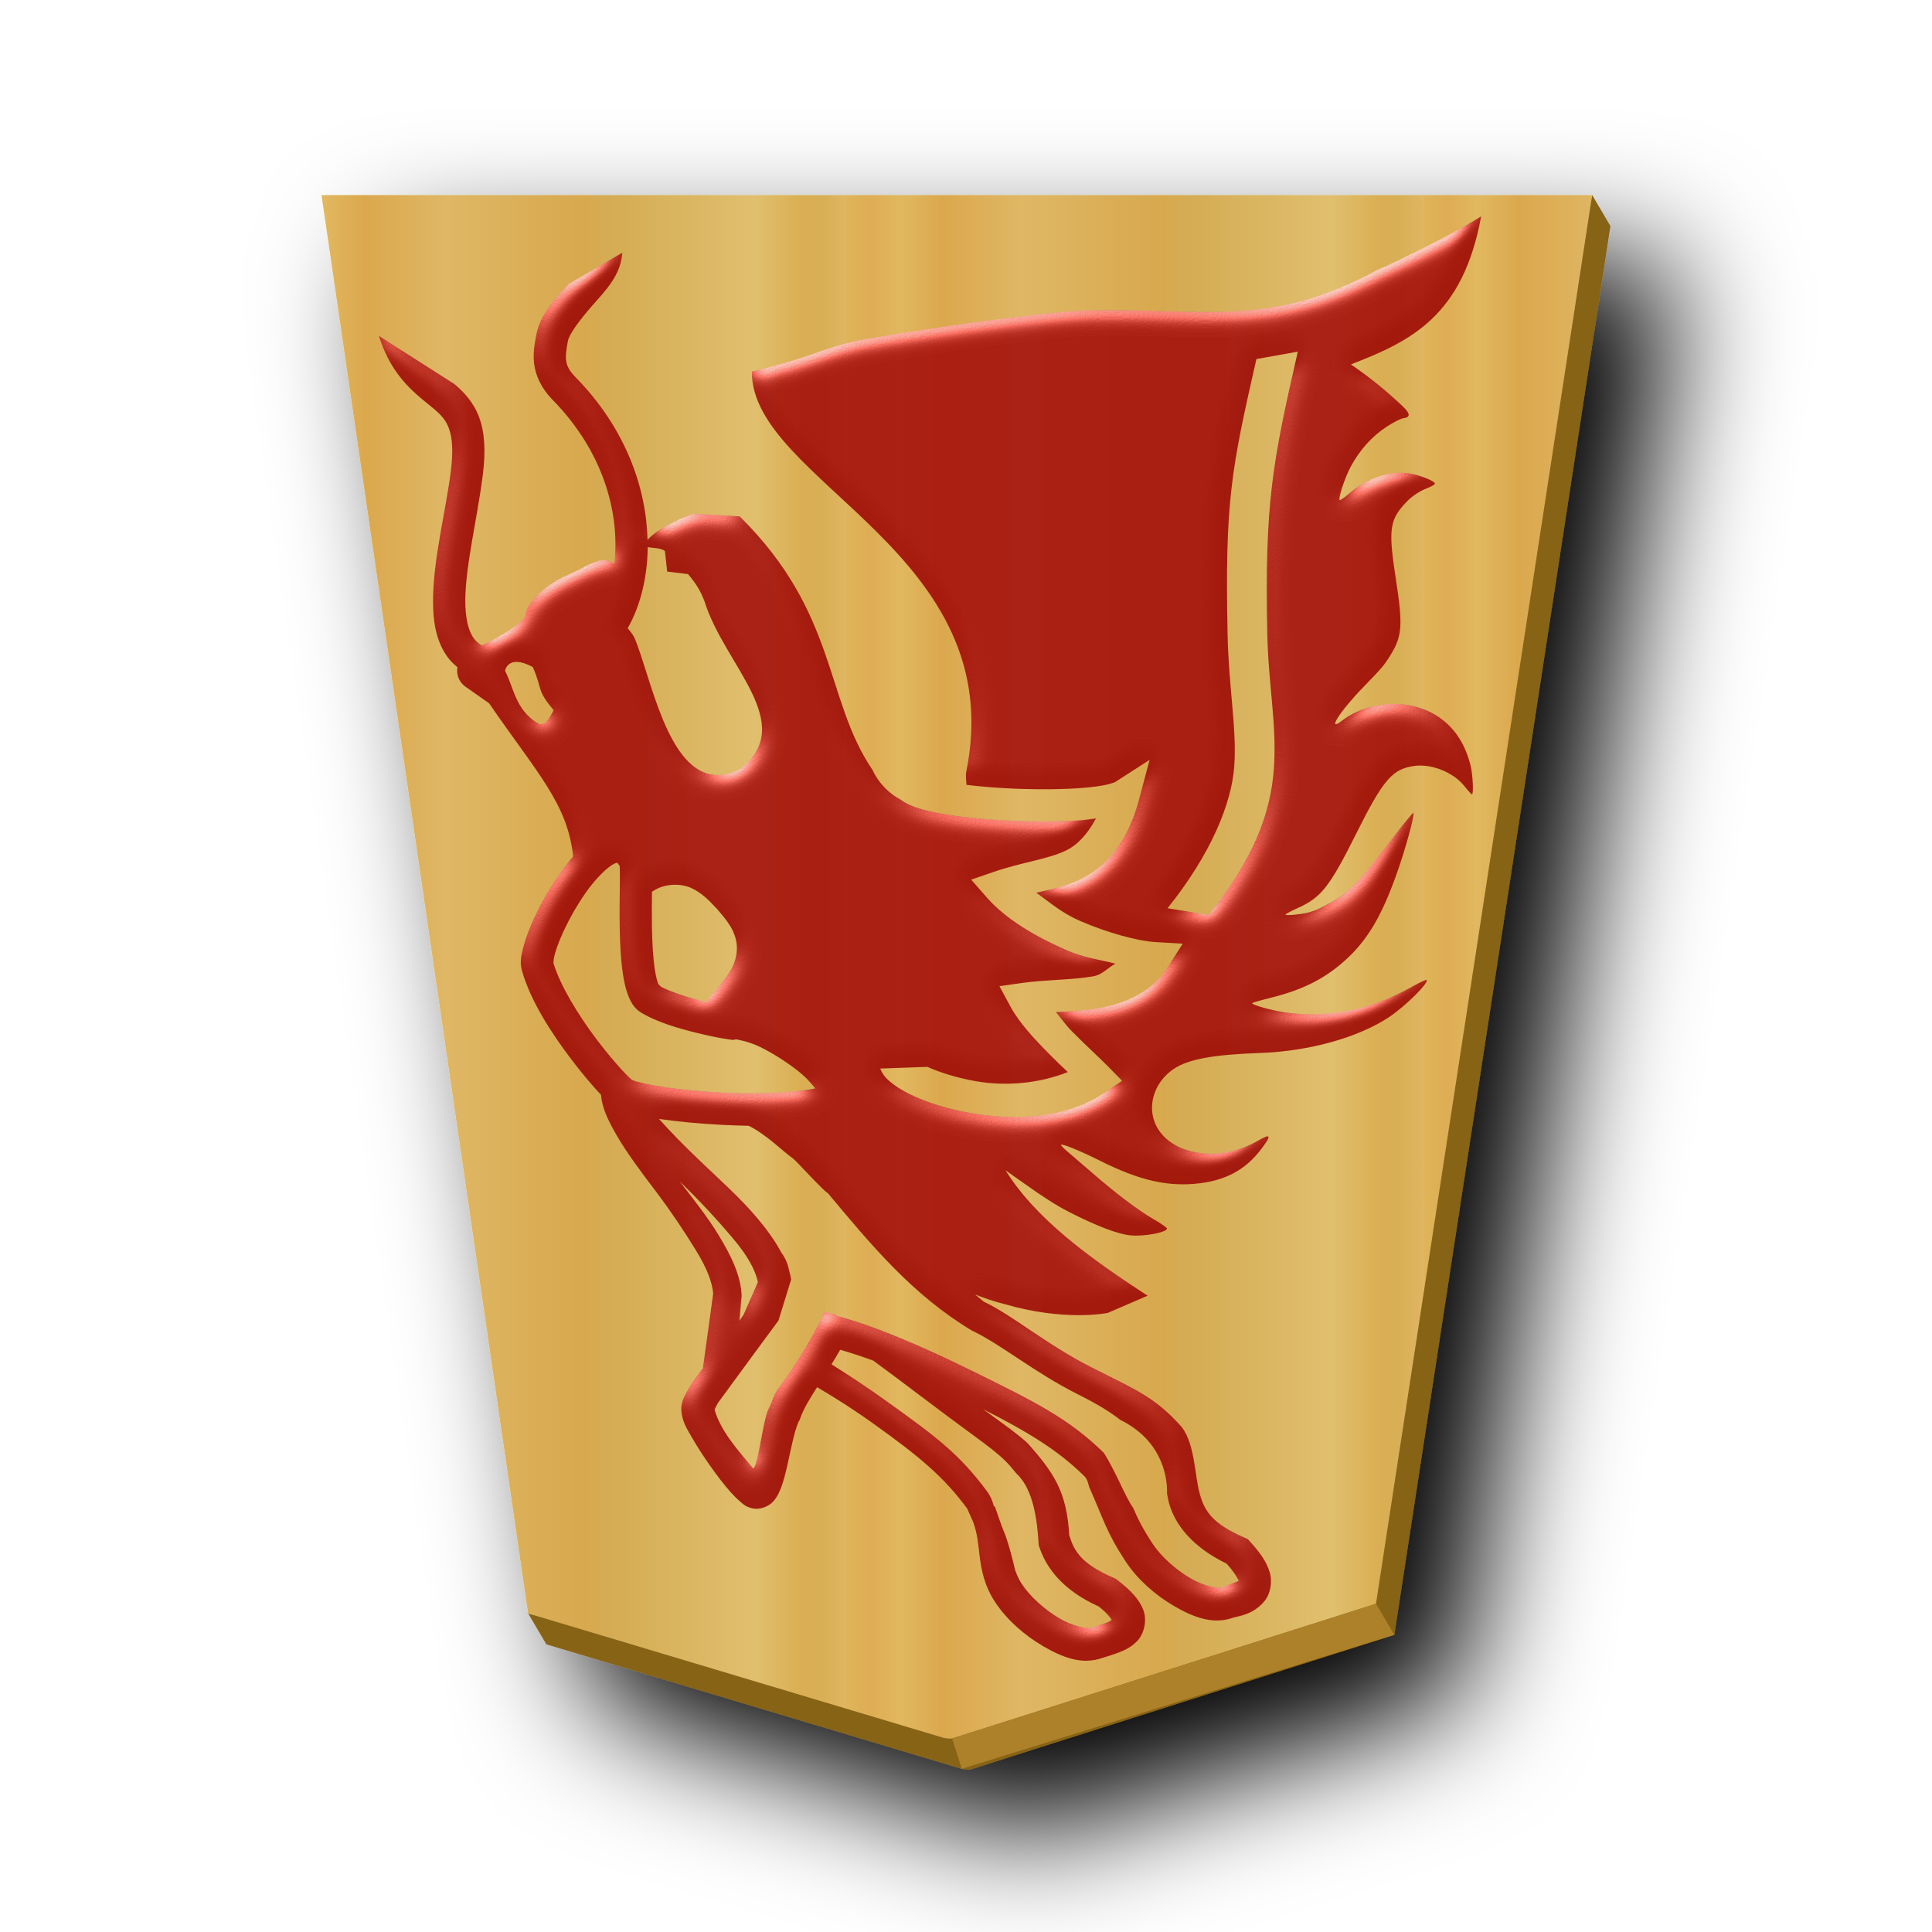
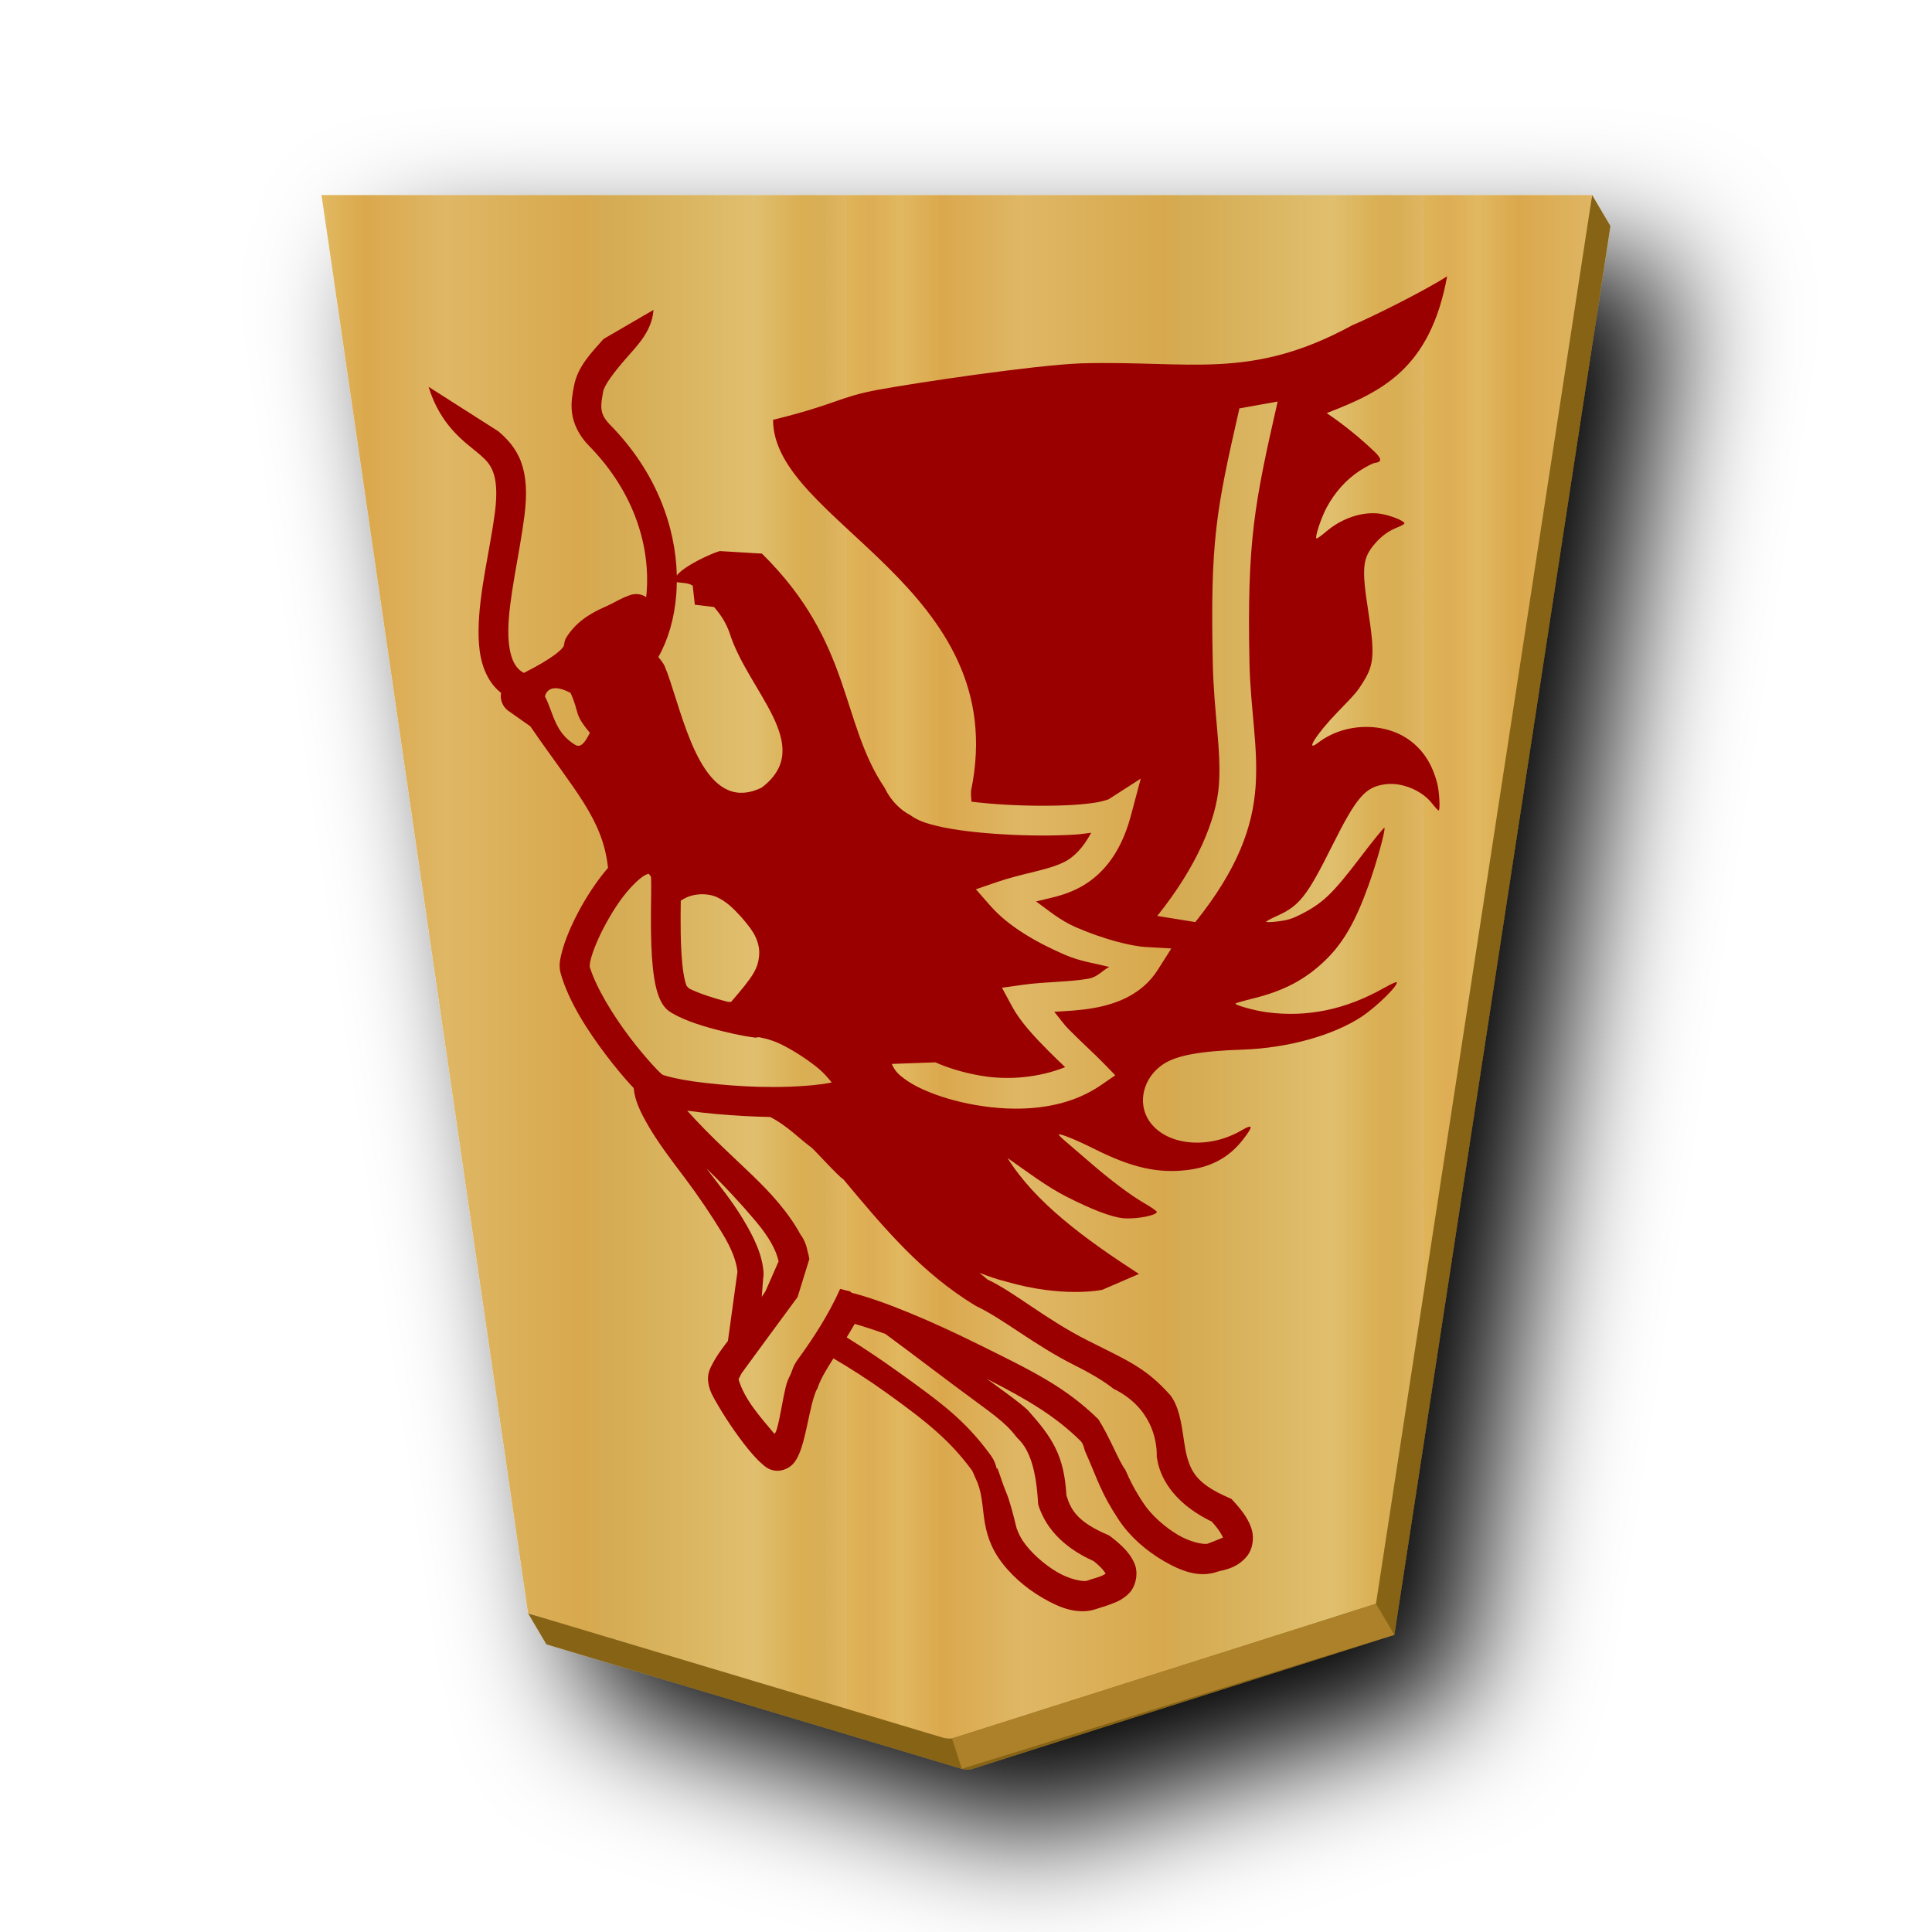
- <svg xmlns="http://www.w3.org/2000/svg" xmlns:xlink="http://www.w3.org/1999/xlink" viewBox="0 0 60 60" version="1.1" id="svg38">
+ <svg xmlns="http://www.w3.org/2000/svg" xmlns:xlink="http://www.w3.org/1999/xlink" viewBox="0 0 60 60" version="1.1" id="svg38" xml:space="preserve">
  <defs id="defs22">
    <linearGradient id="1UM_svg__a">
      <stop offset="0" stop-color="#dfb459" id="stop1" />
      <stop offset=".041" stop-color="#dead54" id="stop2" />
      <stop offset=".082" stop-color="#e1b85f" id="stop3" />
      <stop offset=".165" stop-color="#dba84d" id="stop4" />
      <stop offset=".305" stop-color="#dfb765" id="stop5" />
      <stop offset=".539" stop-color="#d8a94e" id="stop6" />
      <stop offset=".586" stop-color="#d5ab53" id="stop7" />
      <stop offset=".84" stop-color="#e0bf6e" id="stop8" />
      <stop offset=".924" stop-color="#daae52" id="stop9" />
      <stop offset=".962" stop-color="#d9af57" id="stop10" />
      <stop offset="1" stop-color="#e1b663" id="stop11" />
    </linearGradient>
    <linearGradient xlink:href="#1UM_svg__a" id="1UM_svg__c" x1="148.578" x2="130.323" y1="49.826" y2="49.826" gradientUnits="userSpaceOnUse" spreadMethod="repeat" />
    <linearGradient xlink:href="#1FU_svg__a" id="1UM_svg__e" x1="148.578" x2="130.323" y1="49.826" y2="49.826" gradientUnits="userSpaceOnUse" spreadMethod="repeat" />
    <filter id="1UM_svg__d" x="-0.118" y="-0.096" width="1.285" height="1.233">
      <feGaussianBlur in="SourceAlpha" result="blur" stdDeviation="2" id="feGaussianBlur22" />
      <feOffset dx="2" dy="2" result="offsetBlur" id="feOffset22" />
      <feBlend in="SourceGraphic" in2="offsetBlur" id="feBlend22" />
    </filter>
    <linearGradient id="1FU_svg__a">
      <stop offset="0" stop-color="#dfb459" id="stop12-5" />
      <stop offset=".042" stop-color="#dead54" id="stop13-1" />
      <stop offset=".093" stop-color="#e1b85f" id="stop14-8" />
      <stop offset=".165" stop-color="#dba84d" id="stop15-1" />
      <stop offset=".305" stop-color="#dfb765" id="stop16-6" />
      <stop offset=".539" stop-color="#d8a94e" id="stop17-6" />
      <stop offset=".586" stop-color="#d5ab53" id="stop18-0" />
      <stop offset=".84" stop-color="#e0bf6e" id="stop19-7" />
      <stop offset=".924" stop-color="#daae52" id="stop20-1" />
      <stop offset=".962" stop-color="#d9af57" id="stop21-4" />
      <stop offset="1" stop-color="#e1b663" id="stop22-9" />
    </linearGradient>
    <filter style="color-interpolation-filters:sRGB;" id="filter39" x="-0.022" y="-0.017" width="1.045" height="1.034">
      <feColorMatrix values="1 0 0 0 0 0 1 0 0 0 0 0 1 0 0 0 0 0 0.85 0" result="color" in="SourceGraphic" id="feColorMatrix38" />
      <feGaussianBlur in="SourceAlpha" stdDeviation="0.32" result="blur" id="feGaussianBlur38" />
      <feSpecularLighting in="blur" specularExponent="25" specularConstant="2.019" surfaceScale="5" lighting-color="rgb(255,255,255)" result="specular" id="feSpecularLighting38">
        <feDistantLight elevation="25" azimuth="245" id="feDistantLight38" />
      </feSpecularLighting>
      <feComposite in="specular" in2="SourceGraphic" k3="1" k2="1" operator="arithmetic" result="composite1" id="feComposite38" />
      <feComposite in="composite1" in2="color" operator="atop" result="composite2" id="feComposite39" />
    </filter>
  </defs>
  <g fill="url(#1UM_svg__c)" filter="url(#1UM_svg__d)" transform="translate(-96.557 -23.219)scale(.98185)" id="g23">
    <path fill="#876419" d="m 148.702,29.817 -0.271,1.202 0.85,-0.22 z m 0.58,0.982 H 109.09 l 6.41,44.002 -0.454,-0.121 0.578,0.98 13.14,3.935 c 0.088,0.021 0.179,0.028 0.27,0.022 l 13.41,-4.26 6.836,-44.558 z" id="path22" />
    <path fill="url(#1UM_svg__e)" d="m-37.3-31.01-13.408 4.26-6.837 44.558h40.19l-6.535-44.862-13.138-3.935a.9.9 0 0 0-.271-.021z" transform="rotate(180 45.578 23.813)" id="path23" />
  </g>
  <path fill="#ac812a" d="m29.567 53.989.303.943 13.431-4.162-.568-.964z" id="path24" />
-   <path id="path6793-6-0-9-3" style="color:#000000;font-style:normal;font-variant:normal;font-weight:normal;font-stretch:normal;font-size:medium;line-height:normal;font-family:sans-serif;font-variant-ligatures:normal;font-variant-position:normal;font-variant-caps:normal;font-variant-numeric:normal;font-variant-alternates:normal;font-variant-east-asian:normal;font-feature-settings:normal;font-variation-settings:normal;text-indent:0;text-align:start;text-decoration:none;text-decoration-line:none;text-decoration-style:solid;text-decoration-color:#000000;letter-spacing:normal;word-spacing:normal;text-transform:none;writing-mode:lr-tb;direction:ltr;text-orientation:mixed;dominant-baseline:auto;baseline-shift:baseline;text-anchor:start;white-space:normal;shape-padding:0;shape-margin:0;inline-size:0;clip-rule:nonzero;display:inline;overflow:visible;visibility:visible;isolation:auto;mix-blend-mode:normal;color-interpolation:sRGB;color-interpolation-filters:linearRGB;solid-color:#000000;solid-opacity:1;fill:#9a0000;fill-opacity:1;fill-rule:nonzero;stroke:none;stroke-width:1.255;stroke-linecap:butt;stroke-linejoin:round;stroke-miterlimit:4;stroke-dasharray:none;stroke-dashoffset:0;stroke-opacity:1;color-rendering:auto;image-rendering:auto;shape-rendering:auto;text-rendering:auto;enable-background:accumulate;stop-color:#000000;filter:url(#filter39)" d="m 33.761,51.574 c 0.156,-0.003 0.312,-0.029 0.469,-0.084 0.074,-0.026 0.259,-0.076 0.459,-0.15 0.2,-0.074 0.428,-0.166 0.633,-0.381 0.204,-0.215 0.314,-0.639 0.18,-0.973 -0.134,-0.334 -0.394,-0.604 -0.807,-0.922 l -0.051,-0.037 -0.057,-0.025 c -1.008,-0.436 -1.235,-0.832 -1.381,-1.33 -0.077,-1.348 -0.48,-1.942 -1.303,-2.863 -0.299,-0.272 -0.66,-0.527 -1.217,-0.934 -0.053,-0.038 -0.105,-0.075 -0.158,-0.113 1.389,0.707 2.323,1.27 3.143,2.078 0.106,0.087 0.15,0.328 0.154,0.338 0.44,0.986 0.532,1.408 1.146,2.334 0.361,0.543 0.906,1.024 1.488,1.363 0.291,0.17 0.593,0.318 0.9,0.395 0.308,0.077 0.621,0.082 0.936,-0.031 0.137,-0.049 0.618,-0.077 0.977,-0.518 0.179,-0.22 0.251,-0.586 0.158,-0.898 -0.093,-0.313 -0.292,-0.602 -0.611,-0.949 l -0.072,-0.078 -0.098,-0.043 c -1.008,-0.436 -1.235,-0.832 -1.381,-1.33 -0.171,-0.585 -0.148,-1.552 -0.568,-2.105 -0.829,-0.927 -1.396,-1.144 -2.789,-1.848 -1.393,-0.7 -2.459,-1.623 -3.359,-2.045 -0.099,-0.084 -0.176,-0.146 -0.27,-0.225 0.294,0.116 0.596,0.223 0.908,0.299 1.864,0.541 3.152,0.287 3.217,0.273 l 1.234,-0.533 c -1.807,-1.172 -3.482,-2.393 -4.414,-3.895 0.648,0.454 1.329,0.967 1.965,1.291 0.87,0.443 1.514,0.689 1.91,0.73 0.103,0.011 0.228,0.01 0.354,0.002 0.378,-0.025 0.785,-0.123 0.787,-0.213 5.6e-4,-0.028 -0.189,-0.159 -0.42,-0.293 -0.486,-0.281 -1.164,-0.794 -1.92,-1.451 -0.292,-0.253 -0.623,-0.538 -0.738,-0.635 -0.115,-0.097 -0.212,-0.194 -0.215,-0.215 -0.009,-0.067 0.58,0.171 1.213,0.488 1.233,0.618 2.122,0.819 3.104,0.699 0.807,-0.099 1.403,-0.423 1.863,-1.012 0.368,-0.47 0.355,-0.553 -0.051,-0.316 -1.124,0.655 -2.545,0.504 -3.098,-0.33 -0.403,-0.608 -0.192,-1.452 0.475,-1.896 0.448,-0.299 1.233,-0.443 2.684,-0.492 1.517,-0.052 3.053,-0.481 4.006,-1.119 0.509,-0.34 1.248,-1.075 1.154,-1.148 -0.017,-0.013 -0.208,0.076 -0.424,0.197 -1.286,0.725 -2.567,0.992 -3.924,0.816 -0.411,-0.053 -1.103,-0.245 -1.064,-0.295 0.012,-0.015 0.283,-0.093 0.602,-0.172 1.029,-0.255 1.751,-0.636 2.414,-1.277 0.605,-0.585 1.016,-1.298 1.459,-2.531 0.273,-0.759 0.582,-1.883 0.529,-1.924 -0.017,-0.014 -0.375,0.427 -0.795,0.979 -0.954,1.254 -1.276,1.56 -2.051,1.951 -0.254,0.128 -0.427,0.179 -0.748,0.219 -0.23,0.029 -0.4,0.03 -0.377,0.004 0.023,-0.026 0.194,-0.116 0.379,-0.199 0.73,-0.327 0.993,-0.659 1.818,-2.312 0.842,-1.687 1.128,-2.018 1.822,-2.105 0.538,-0.067 1.207,0.208 1.543,0.635 0.108,0.137 0.212,0.25 0.23,0.248 0.057,-0.005 0.025,-0.631 -0.045,-0.904 -0.161,-0.628 -0.45,-1.092 -0.895,-1.43 -0.854,-0.65 -2.211,-0.629 -3.1,0.051 -0.482,0.369 -0.063,-0.293 0.652,-1.031 0.6,-0.619 0.651,-0.678 0.85,-0.996 0.373,-0.596 0.398,-0.935 0.172,-2.396 -0.223,-1.443 -0.192,-1.766 0.215,-2.246 0.227,-0.268 0.472,-0.445 0.785,-0.566 0.122,-0.047 0.22,-0.106 0.217,-0.131 -0.011,-0.086 -0.492,-0.274 -0.818,-0.32 -0.593,-0.085 -1.291,0.15 -1.826,0.611 -0.147,0.127 -0.286,0.226 -0.309,0.221 -0.071,-0.016 0.152,-0.697 0.344,-1.051 0.277,-0.511 0.664,-0.939 1.105,-1.225 0.211,-0.137 0.44,-0.255 0.51,-0.264 0.241,-0.03 0.238,-0.139 -0.012,-0.377 -0.454,-0.433 -0.996,-0.883 -1.605,-1.297 1.851,-0.716 3.479,-1.49 4.045,-4.598 -0.681,0.443 -2.507,1.364 -3.186,1.645 -3.441,1.874 -5.438,1.179 -9.117,1.281 -1.58,0.062 -5.508,0.649 -6.801,0.885 -1.337,0.244 -1.428,0.496 -3.545,1.012 -0.012,3.434 8.073,5.619 6.652,12.461 -0.008,0.12 0.002,0.246 0.014,0.371 0.349,0.043 0.732,0.077 1.125,0.1 0.785,0.046 1.609,0.05 2.273,0.01 0.332,-0.02 0.624,-0.053 0.844,-0.092 0.22,-0.039 0.378,-0.106 0.361,-0.096 l 1.084,-0.697 -0.332,1.246 c -0.36,1.357 -1.058,2.1 -1.848,2.477 -0.453,0.216 -0.89,0.295 -1.338,0.402 0.429,0.308 0.798,0.634 1.355,0.875 0.879,0.381 1.814,0.628 2.342,0.658 l 0.85,0.049 -0.457,0.719 c -0.518,0.816 -1.367,1.147 -2.17,1.285 -0.474,0.082 -0.873,0.096 -1.309,0.123 0.18,0.212 0.288,0.388 0.502,0.604 0.443,0.447 0.887,0.847 1.137,1.105 l 0.412,0.424 -0.488,0.336 c -0.628,0.43 -1.347,0.655 -2.076,0.742 -0.729,0.087 -1.471,0.037 -2.141,-0.08 -0.671,-0.117 -1.276,-0.304 -1.754,-0.521 -0.239,-0.109 -0.446,-0.224 -0.621,-0.354 -0.175,-0.129 -0.333,-0.259 -0.43,-0.504 l 1.465,-0.053 c 0.384,0.174 0.921,0.344 1.512,0.447 0.954,0.166 1.981,0.061 2.848,-0.285 -0.201,-0.192 -0.335,-0.317 -0.57,-0.555 -0.466,-0.47 -0.937,-0.973 -1.211,-1.48 l -0.342,-0.633 0.711,-0.1 c 0.731,-0.103 1.519,-0.088 2.189,-0.203 0.316,-0.054 0.465,-0.277 0.705,-0.395 -0.503,-0.13 -0.961,-0.179 -1.498,-0.412 -0.962,-0.417 -1.896,-0.958 -2.492,-1.637 l -0.492,-0.561 0.705,-0.242 c 0.869,-0.299 1.655,-0.385 2.229,-0.658 0.382,-0.182 0.68,-0.518 0.941,-1 -0.183,0.021 -0.351,0.05 -0.561,0.062 -0.717,0.043 -1.57,0.039 -2.393,-0.01 -0.822,-0.048 -1.606,-0.136 -2.209,-0.277 -0.301,-0.071 -0.555,-0.147 -0.781,-0.279 -0.043,-0.025 -0.087,-0.054 -0.129,-0.086 -0.311,-0.157 -0.658,-0.471 -0.867,-0.918 -1.495,-2.203 -1.078,-4.871 -4.125,-7.873 l -1.42,-0.086 c -0.281,0.08 -1.18,0.488 -1.441,0.818 -0.038,-1.608 -0.672,-3.461 -2.236,-5.055 -0.227,-0.231 -0.276,-0.382 -0.295,-0.537 -0.019,-0.155 0.013,-0.338 0.055,-0.576 0.039,-0.226 0.369,-0.663 0.766,-1.117 0.397,-0.454 0.879,-0.93 0.926,-1.635 l -1.68,0.977 c -0.391,0.448 -0.877,0.919 -0.996,1.604 -0.037,0.211 -0.106,0.508 -0.062,0.867 0.043,0.359 0.219,0.76 0.572,1.119 1.579,1.608 2.051,3.459 1.938,4.92 -0.004,0.056 -0.011,0.11 -0.018,0.164 -0.157,-0.105 -0.354,-0.135 -0.545,-0.066 -0.385,0.138 -0.402,0.199 -0.865,0.406 -0.464,0.207 -0.968,0.502 -1.295,1.057 -0.031,0.074 -0.05,0.159 -0.06,0.238 -0.002,0.013 -0.032,0.094 -0.297,0.297 -0.211,0.156 -0.551,0.368 -1.047,0.615 -0.12,-0.064 -0.206,-0.148 -0.277,-0.252 -0.157,-0.229 -0.248,-0.634 -0.244,-1.166 0.008,-1.064 0.372,-2.537 0.541,-3.852 0.1,-0.78 0.06,-1.359 -0.113,-1.824 -0.173,-0.466 -0.478,-0.782 -0.762,-1.023 l -2.346,-1.496 c 0.413,1.34 1.236,1.864 1.699,2.258 0.232,0.197 0.374,0.349 0.471,0.609 0.097,0.26 0.148,0.665 0.06,1.348 -0.157,1.221 -0.541,2.702 -0.551,3.973 -0.005,0.635 0.079,1.243 0.42,1.74 0.092,0.135 0.206,0.253 0.336,0.357 -0.034,0.211 0.035,0.438 0.227,0.59 l 0.758,0.533 c 1.494,2.176 2.433,3.108 2.611,4.756 -0.147,0.167 -0.286,0.351 -0.422,0.543 -0.36,0.51 -0.674,1.087 -0.893,1.605 -0.109,0.259 -0.194,0.503 -0.248,0.729 -0.054,0.225 -0.101,0.419 -0.023,0.687 0.27,0.94 0.909,1.919 1.512,2.717 0.302,0.399 0.594,0.747 0.834,1.01 0.036,0.039 0.068,0.072 0.102,0.107 0.018,0.207 0.074,0.411 0.158,0.615 0.091,0.221 0.212,0.442 0.342,0.668 0.331,0.568 0.775,1.153 1.232,1.756 0.455,0.605 0.885,1.248 1.227,1.811 0.163,0.266 0.288,0.509 0.375,0.73 0.087,0.221 0.137,0.42 0.152,0.596 l -0.32,2.324 c -0.038,0.05 -0.079,0.102 -0.115,0.15 -0.152,0.202 -0.284,0.392 -0.387,0.584 -0.102,0.192 -0.21,0.388 -0.154,0.693 0.052,0.288 0.169,0.466 0.324,0.734 0.155,0.269 0.35,0.572 0.557,0.865 0.207,0.293 0.422,0.576 0.623,0.803 0.101,0.113 0.198,0.212 0.299,0.299 0.101,0.086 0.182,0.176 0.406,0.223 0.029,0.006 0.06,0.009 0.09,0.01 0.209,0.007 0.418,-0.101 0.523,-0.209 0.121,-0.124 0.178,-0.245 0.23,-0.369 0.105,-0.248 0.171,-0.526 0.236,-0.816 0.065,-0.291 0.126,-0.591 0.188,-0.84 0.061,-0.249 0.142,-0.457 0.16,-0.486 l 0.029,-0.047 0.018,-0.053 c 0.099,-0.284 0.285,-0.59 0.52,-0.957 0.553,0.325 1.152,0.704 1.76,1.141 0.729,0.522 1.275,0.936 1.729,1.342 0.453,0.406 0.813,0.802 1.174,1.291 0.063,0.147 0.122,0.279 0.18,0.404 0.001,0.003 0.003,0.006 0.004,0.01 0.129,0.353 0.153,0.661 0.197,1.029 0.051,0.425 0.139,0.938 0.49,1.467 0.361,0.544 0.907,1.022 1.488,1.361 0.291,0.169 0.591,0.318 0.898,0.395 0.153,0.038 0.309,0.059 0.465,0.057 z m 0.082,-1.018 c -0.159,0.009 -0.546,-0.066 -0.941,-0.297 -0.452,-0.263 -0.912,-0.68 -1.158,-1.051 -0.094,-0.141 -0.153,-0.27 -0.199,-0.398 l -0.004,0.004 c 0,0 -0.008,-0.034 -0.01,-0.043 -0.02,-0.061 -0.035,-0.13 -0.049,-0.193 -0.069,-0.278 -0.187,-0.733 -0.295,-0.99 -0.121,-0.287 -0.201,-0.563 -0.297,-0.816 l -0.025,0.012 c -0.033,-0.136 -0.078,-0.288 -0.225,-0.486 -0.211,-0.286 -0.417,-0.534 -0.629,-0.764 -0.212,-0.229 -0.43,-0.439 -0.67,-0.646 -0.479,-0.416 -1.041,-0.824 -1.791,-1.361 -0.6,-0.431 -1.179,-0.814 -1.727,-1.156 0.087,-0.141 0.177,-0.293 0.27,-0.453 0.303,0.088 0.642,0.198 1.025,0.336 0.869,0.636 2.205,1.661 3.104,2.316 0.495,0.36 0.776,0.581 0.998,0.799 0.122,0.12 0.229,0.247 0.342,0.389 l 0.004,0.004 c 0.115,0.106 0.21,0.234 0.289,0.377 0.005,0.006 0.007,0.009 0.012,0.016 v 0.002 h -0.002 c 0.312,0.58 0.364,1.375 0.393,1.828 0.21,0.686 0.733,1.398 1.865,1.906 0.275,0.219 0.368,0.359 0.402,0.42 -0.043,0.027 -0.082,0.057 -0.182,0.094 -0.139,0.051 -0.296,0.091 -0.447,0.145 -0.013,0.005 -0.03,0.008 -0.053,0.01 z m 4.061,-1.248 c -0.157,0.009 -0.544,-0.066 -0.939,-0.297 -0.452,-0.264 -0.912,-0.681 -1.158,-1.053 -0.316,-0.476 -0.467,-0.784 -0.621,-1.141 -0.217,-0.284 -0.536,-1.122 -0.906,-1.699 -1.109,-1.085 -2.198,-1.612 -4.057,-2.529 -1.619,-0.801 -3.161,-1.447 -4.23,-1.721 l -0.055,-0.045 -0.334,-0.084 c -0.387,0.864 -0.885,1.632 -1.43,2.383 -0.161,0.222 -0.186,0.386 -0.236,0.49 -0.097,0.199 -0.116,0.236 -0.17,0.455 -0.126,0.514 -0.266,1.575 -0.383,1.531 -0.481,-0.577 -0.996,-1.143 -1.195,-1.82 0,0 0.078,-0.164 0.102,-0.203 0.023,-0.039 1.883,-2.562 1.883,-2.562 l 0.396,-1.281 -0.002,-0.002 c -0.014,-0.088 -0.035,-0.175 -0.06,-0.262 -0.037,-0.201 -0.115,-0.395 -0.242,-0.566 -0.196,-0.368 -0.456,-0.724 -0.748,-1.072 -0.513,-0.612 -1.159,-1.183 -1.764,-1.764 -0.481,-0.456 -0.922,-0.905 -1.291,-1.318 0.018,0.003 0.033,0.005 0.051,0.008 0.556,0.08 1.214,0.141 1.883,0.176 0.288,0.015 0.574,0.025 0.855,0.031 0.559,0.28 1.005,0.75 1.393,1.031 0.083,0.062 0.946,1.011 1.064,1.061 1.373,1.643 2.622,3.145 4.449,4.254 0.937,0.444 1.946,1.303 3.299,1.984 0.639,0.321 1.017,0.556 1.33,0.801 1.244,0.611 1.472,1.683 1.455,2.293 0.023,0.106 0.036,0.205 0.068,0.316 0.195,0.666 0.73,1.347 1.781,1.857 0.246,0.271 0.352,0.465 0.375,0.539 -0.017,-9.4e-4 -0.234,0.1 -0.51,0.199 -0.013,0.005 -0.03,0.008 -0.053,0.01 z m -14.936,-8.297 0.047,-0.594 0.018,-0.16 c -0.009,-0.32 -0.094,-0.641 -0.223,-0.957 -0.129,-0.316 -0.303,-0.63 -0.492,-0.941 -0.345,-0.568 -0.787,-1.119 -1.211,-1.672 0.005,0.005 0.01,0.01 0.016,0.016 0.602,0.582 1.18,1.209 1.645,1.764 0.444,0.523 0.691,0.974 0.77,1.35 l -0.443,1.01 -0.002,0.002 c -0.039,0.061 -0.081,0.122 -0.123,0.184 z m 0.344,-7.057 c -0.28,8e-5 -0.571,-0.006 -0.865,-0.021 -0.643,-0.034 -1.274,-0.094 -1.791,-0.168 -0.475,-0.068 -0.861,-0.162 -1.01,-0.217 -0.02,-0.013 -0.05,-0.034 -0.078,-0.06 -0.066,-0.062 -0.16,-0.157 -0.268,-0.275 -0.216,-0.236 -0.493,-0.564 -0.775,-0.938 -0.558,-0.738 -1.131,-1.671 -1.338,-2.367 0.005,-0.004 -10e-4,-0.092 0.025,-0.203 0.035,-0.148 0.104,-0.352 0.197,-0.574 0.187,-0.445 0.476,-0.975 0.787,-1.416 0.311,-0.441 0.669,-0.786 0.863,-0.883 0.097,-0.048 0.119,-0.036 0.115,-0.037 -0.003,-9.1e-4 0.036,0.05 0.07,0.096 10e-4,0.021 0.003,0.032 0.004,0.062 0.003,0.109 0.004,0.272 0.002,0.463 -0.003,0.382 -0.013,0.883 -0.004,1.396 0.009,0.513 0.035,1.034 0.107,1.484 0.036,0.225 0.082,0.432 0.158,0.625 0.076,0.193 0.178,0.396 0.416,0.537 0.481,0.286 1.122,0.473 1.684,0.613 0.281,0.07 0.539,0.125 0.736,0.162 0.099,0.018 0.181,0.031 0.25,0.041 0.034,0.005 0.064,0.009 0.096,0.012 0.032,0.003 0.019,0.024 0.176,-0.008 h 0.002 c -0.02,0.004 0.339,0.046 0.719,0.229 0.38,0.183 0.816,0.458 1.178,0.74 0.273,0.213 0.42,0.395 0.551,0.555 -0.423,0.089 -1.167,0.152 -2.008,0.152 z m -1.473,-2.857 c -0.466,-0.117 -0.999,-0.293 -1.307,-0.449 -0.001,-9.8e-4 -0.003,-9.6e-4 -0.004,-0.002 -0.029,-0.027 -0.056,-0.059 -0.084,-0.088 -6.8e-4,-0.002 -0.001,-0.002 -0.002,-0.004 -0.034,-0.086 -0.072,-0.235 -0.102,-0.416 -0.058,-0.362 -0.085,-0.853 -0.094,-1.344 -0.006,-0.388 -0.002,-0.763 0.002,-1.102 l 0.082,-0.049 c 0.326,-0.197 0.789,-0.215 1.123,-0.072 0.326,0.148 0.552,0.374 0.789,0.631 l 0.01,0.01 0.008,0.008 c 0.168,0.197 0.307,0.355 0.426,0.553 0.118,0.197 0.217,0.464 0.197,0.74 -0.035,0.464 -0.196,0.717 -0.943,1.582 -0.036,0.003 -0.067,5.4e-4 -0.102,0.002 z m 15.697,-2.684 -1.277,-0.207 c 1.339,-1.669 1.988,-3.239 2.072,-4.408 0.084,-1.169 -0.172,-2.408 -0.207,-4.096 -0.084,-4.105 0.104,-5.088 0.895,-8.551 l 1.285,-0.23 c -0.788,3.454 -1.03,4.7 -0.947,8.76 0.033,1.591 0.302,2.834 0.205,4.188 -0.097,1.354 -0.601,2.768 -2.025,4.545 z m -15.289,-4.344 c -1.528,-0.052 -2.037,-3.087 -2.549,-4.275 -0.052,-0.099 -0.128,-0.194 -0.205,-0.283 0.329,-0.578 0.541,-1.297 0.604,-2.1 0.011,-0.137 0.016,-0.277 0.018,-0.418 0.149,0.027 0.411,0.018 0.535,0.121 l 0.07,0.637 0.646,0.078 c 0.278,0.323 0.4,0.555 0.512,0.842 0.614,1.994 2.934,3.822 1.09,5.225 -0.263,0.128 -0.502,0.181 -0.721,0.174 z m -5.439,-1.578 c -0.033,8.9e-4 -0.066,-0.008 -0.102,-0.029 -0.697,-0.411 -0.741,-1.087 -1.021,-1.629 -3.1e-4,0.006 0.074,-0.538 0.859,-0.119 0.317,0.707 0.098,0.685 0.65,1.342 -0.08,0.145 -0.211,0.431 -0.387,0.436 z" />
+   <path id="path1" style="color:#000000;font-style:normal;font-variant:normal;font-weight:normal;font-stretch:normal;font-size:medium;line-height:normal;font-family:sans-serif;font-variant-ligatures:normal;font-variant-position:normal;font-variant-caps:normal;font-variant-numeric:normal;font-variant-alternates:normal;font-variant-east-asian:normal;font-feature-settings:normal;font-variation-settings:normal;text-indent:0;text-align:start;text-decoration:none;text-decoration-line:none;text-decoration-style:solid;text-decoration-color:#000000;letter-spacing:normal;word-spacing:normal;text-transform:none;writing-mode:lr-tb;direction:ltr;text-orientation:mixed;dominant-baseline:auto;baseline-shift:baseline;text-anchor:start;white-space:normal;shape-padding:0;shape-margin:0;inline-size:0;clip-rule:nonzero;display:inline;overflow:visible;visibility:visible;isolation:auto;mix-blend-mode:normal;color-interpolation:sRGB;color-interpolation-filters:linearRGB;solid-color:#000000;solid-opacity:1;fill:#9a0000;fill-opacity:1;fill-rule:nonzero;stroke:none;stroke-width:1.16;stroke-linecap:butt;stroke-linejoin:round;stroke-miterlimit:4;stroke-dasharray:none;stroke-dashoffset:0;stroke-opacity:1;color-rendering:auto;image-rendering:auto;shape-rendering:auto;text-rendering:auto;enable-background:accumulate;stop-color:#000000" d="m 33.631,50.04 c 0.144,-0.003 0.288,-0.026 0.433,-0.078 0.068,-0.024 0.24,-0.071 0.424,-0.139 0.184,-0.068 0.396,-0.153 0.585,-0.352 0.189,-0.199 0.29,-0.59 0.166,-0.899 -0.124,-0.309 -0.364,-0.558 -0.746,-0.852 l -0.047,-0.034 -0.052,-0.023 c -0.932,-0.403 -1.141,-0.769 -1.276,-1.229 -0.072,-1.246 -0.444,-1.795 -1.204,-2.646 -0.276,-0.251 -0.61,-0.487 -1.125,-0.863 -0.049,-0.036 -0.097,-0.069 -0.146,-0.105 1.284,0.653 2.147,1.173 2.905,1.921 0.098,0.081 0.138,0.303 0.143,0.312 0.406,0.911 0.491,1.301 1.06,2.157 0.333,0.502 0.838,0.946 1.376,1.26 0.269,0.157 0.548,0.294 0.832,0.365 0.284,0.071 0.574,0.076 0.865,-0.029 0.126,-0.046 0.571,-0.071 0.903,-0.478 0.166,-0.204 0.232,-0.542 0.146,-0.83 -0.086,-0.289 -0.27,-0.557 -0.565,-0.877 l -0.067,-0.072 -0.09,-0.04 c -0.932,-0.403 -1.141,-0.769 -1.276,-1.229 -0.158,-0.54 -0.136,-1.434 -0.525,-1.946 -0.766,-0.857 -1.29,-1.058 -2.578,-1.708 -1.287,-0.647 -2.272,-1.5 -3.105,-1.89 -0.091,-0.078 -0.162,-0.135 -0.249,-0.208 0.272,0.107 0.551,0.206 0.839,0.276 1.723,0.5 2.914,0.265 2.973,0.253 l 1.141,-0.493 c -1.67,-1.083 -3.218,-2.212 -4.08,-3.6 0.599,0.42 1.228,0.894 1.816,1.193 0.804,0.409 1.4,0.637 1.765,0.675 0.096,0.01 0.21,0.01 0.327,0.002 0.349,-0.023 0.726,-0.113 0.727,-0.197 5.2e-4,-0.026 -0.174,-0.147 -0.388,-0.271 -0.449,-0.259 -1.076,-0.734 -1.774,-1.341 -0.27,-0.234 -0.576,-0.497 -0.682,-0.587 -0.106,-0.089 -0.196,-0.179 -0.199,-0.199 -0.008,-0.062 0.536,0.158 1.121,0.451 1.139,0.572 1.961,0.757 2.868,0.646 0.746,-0.091 1.296,-0.391 1.722,-0.935 0.34,-0.435 0.328,-0.511 -0.047,-0.292 -1.039,0.605 -2.353,0.465 -2.863,-0.305 -0.372,-0.562 -0.177,-1.342 0.439,-1.753 0.414,-0.276 1.14,-0.409 2.48,-0.455 1.402,-0.048 2.821,-0.445 3.702,-1.034 0.47,-0.315 1.153,-0.994 1.067,-1.061 -0.016,-0.012 -0.192,0.07 -0.392,0.182 -1.188,0.67 -2.373,0.917 -3.627,0.755 -0.38,-0.049 -1.02,-0.227 -0.984,-0.273 0.011,-0.014 0.261,-0.086 0.556,-0.159 0.951,-0.235 1.618,-0.588 2.231,-1.181 0.56,-0.541 0.939,-1.199 1.348,-2.339 0.252,-0.701 0.538,-1.74 0.489,-1.778 -0.016,-0.013 -0.347,0.394 -0.735,0.904 -0.882,1.159 -1.179,1.442 -1.895,1.803 -0.235,0.118 -0.394,0.166 -0.691,0.202 -0.213,0.026 -0.37,0.027 -0.348,0.004 0.021,-0.024 0.179,-0.108 0.35,-0.184 0.675,-0.302 0.918,-0.609 1.681,-2.137 0.778,-1.56 1.043,-1.866 1.684,-1.946 0.497,-0.062 1.115,0.192 1.426,0.587 0.1,0.127 0.196,0.231 0.213,0.229 0.053,-0.005 0.023,-0.583 -0.042,-0.836 -0.149,-0.58 -0.416,-1.009 -0.827,-1.321 -0.789,-0.601 -2.043,-0.581 -2.865,0.047 -0.445,0.341 -0.059,-0.271 0.603,-0.953 0.555,-0.572 0.602,-0.627 0.785,-0.921 0.344,-0.551 0.368,-0.864 0.159,-2.215 -0.206,-1.334 -0.178,-1.632 0.199,-2.076 0.21,-0.248 0.436,-0.411 0.726,-0.524 0.113,-0.044 0.203,-0.098 0.2,-0.121 -0.01,-0.079 -0.455,-0.253 -0.756,-0.296 -0.548,-0.078 -1.193,0.139 -1.688,0.565 -0.136,0.117 -0.265,0.209 -0.285,0.204 -0.066,-0.015 0.14,-0.644 0.318,-0.971 0.256,-0.472 0.613,-0.868 1.022,-1.132 0.195,-0.126 0.407,-0.236 0.471,-0.244 0.223,-0.027 0.22,-0.128 -0.011,-0.348 -0.42,-0.401 -0.92,-0.816 -1.484,-1.199 1.711,-0.662 3.215,-1.377 3.739,-4.249 -0.63,0.41 -2.317,1.261 -2.944,1.52 -3.18,1.732 -5.026,1.089 -8.427,1.184 -1.46,0.057 -5.09,0.599 -6.286,0.818 -1.236,0.226 -1.32,0.458 -3.276,0.935 -0.011,3.174 7.462,5.194 6.148,11.517 -0.007,0.111 0.002,0.227 0.013,0.343 0.322,0.04 0.677,0.071 1.04,0.092 0.726,0.042 1.487,0.046 2.101,0.009 0.307,-0.019 0.577,-0.049 0.78,-0.085 0.203,-0.036 0.349,-0.098 0.334,-0.088 l 1.002,-0.644 -0.307,1.152 c -0.333,1.255 -0.978,1.941 -1.708,2.289 -0.419,0.2 -0.823,0.273 -1.237,0.372 0.396,0.284 0.737,0.586 1.253,0.809 0.812,0.352 1.676,0.581 2.164,0.608 l 0.785,0.045 -0.422,0.664 c -0.479,0.754 -1.264,1.06 -2.006,1.188 -0.438,0.075 -0.807,0.089 -1.209,0.114 0.167,0.196 0.266,0.359 0.464,0.558 0.41,0.413 0.82,0.783 1.051,1.022 l 0.381,0.392 -0.451,0.31 c -0.58,0.398 -1.245,0.605 -1.919,0.686 -0.674,0.08 -1.359,0.034 -1.978,-0.074 -0.62,-0.108 -1.179,-0.281 -1.621,-0.482 -0.221,-0.1 -0.412,-0.207 -0.574,-0.327 -0.162,-0.119 -0.307,-0.24 -0.397,-0.466 l 1.354,-0.049 c 0.355,0.161 0.851,0.318 1.397,0.413 0.881,0.154 1.831,0.056 2.632,-0.264 -0.186,-0.177 -0.309,-0.293 -0.527,-0.513 -0.431,-0.434 -0.866,-0.899 -1.119,-1.368 l -0.316,-0.585 0.657,-0.092 c 0.676,-0.095 1.404,-0.081 2.024,-0.188 0.292,-0.05 0.43,-0.256 0.652,-0.365 -0.465,-0.12 -0.888,-0.166 -1.385,-0.381 -0.889,-0.385 -1.752,-0.885 -2.303,-1.513 l -0.455,-0.518 0.652,-0.224 c 0.803,-0.276 1.53,-0.356 2.06,-0.608 0.353,-0.168 0.628,-0.479 0.87,-0.924 -0.169,0.02 -0.324,0.046 -0.518,0.058 -0.662,0.04 -1.451,0.036 -2.211,-0.009 -0.76,-0.044 -1.484,-0.125 -2.042,-0.256 -0.279,-0.065 -0.513,-0.136 -0.722,-0.258 -0.04,-0.023 -0.08,-0.05 -0.119,-0.079 -0.287,-0.145 -0.608,-0.435 -0.801,-0.848 -1.382,-2.036 -0.996,-4.502 -3.813,-7.277 l -1.312,-0.079 c -0.26,0.074 -1.091,0.451 -1.332,0.756 -0.035,-1.486 -0.621,-3.199 -2.067,-4.672 -0.21,-0.214 -0.255,-0.353 -0.273,-0.496 -0.017,-0.144 0.012,-0.313 0.051,-0.533 0.036,-0.209 0.341,-0.613 0.708,-1.033 0.367,-0.42 0.812,-0.859 0.856,-1.511 l -1.552,0.903 c -0.362,0.414 -0.81,0.85 -0.921,1.482 -0.034,0.195 -0.098,0.47 -0.058,0.801 0.04,0.332 0.203,0.702 0.529,1.034 1.459,1.486 1.896,3.197 1.791,4.547 -0.004,0.051 -0.011,0.101 -0.016,0.152 -0.145,-0.097 -0.327,-0.124 -0.504,-0.061 -0.356,0.128 -0.371,0.184 -0.8,0.375 -0.429,0.191 -0.895,0.464 -1.197,0.977 -0.029,0.069 -0.046,0.147 -0.056,0.22 -0.002,0.012 -0.029,0.087 -0.274,0.274 -0.195,0.144 -0.509,0.34 -0.968,0.569 -0.111,-0.059 -0.19,-0.136 -0.256,-0.233 -0.145,-0.212 -0.229,-0.586 -0.226,-1.078 0.007,-0.983 0.344,-2.345 0.5,-3.56 0.093,-0.721 0.055,-1.256 -0.105,-1.686 -0.16,-0.43 -0.441,-0.723 -0.704,-0.946 l -2.168,-1.383 c 0.382,1.238 1.142,1.723 1.571,2.087 0.214,0.182 0.346,0.322 0.435,0.563 0.089,0.241 0.137,0.615 0.056,1.246 -0.145,1.128 -0.5,2.498 -0.509,3.672 -0.005,0.587 0.073,1.149 0.388,1.608 0.086,0.124 0.19,0.234 0.31,0.33 -0.032,0.195 0.032,0.405 0.209,0.545 l 0.7,0.493 c 1.381,2.011 2.249,2.872 2.414,4.396 -0.135,0.154 -0.265,0.324 -0.39,0.502 -0.333,0.471 -0.623,1.004 -0.825,1.484 -0.101,0.24 -0.179,0.465 -0.229,0.673 -0.05,0.208 -0.093,0.387 -0.022,0.635 0.25,0.869 0.84,1.774 1.397,2.511 0.279,0.369 0.549,0.691 0.771,0.933 0.033,0.036 0.063,0.067 0.094,0.099 0.017,0.191 0.069,0.38 0.146,0.569 0.084,0.205 0.196,0.409 0.316,0.617 0.306,0.525 0.716,1.065 1.139,1.623 0.42,0.559 0.818,1.154 1.134,1.673 0.151,0.245 0.266,0.47 0.347,0.675 0.08,0.205 0.126,0.388 0.141,0.551 l -0.296,2.148 c -0.036,0.046 -0.073,0.094 -0.106,0.139 -0.14,0.187 -0.263,0.362 -0.357,0.54 -0.095,0.178 -0.194,0.359 -0.143,0.641 0.048,0.267 0.157,0.43 0.3,0.679 0.143,0.248 0.324,0.528 0.514,0.8 0.191,0.271 0.39,0.532 0.576,0.742 0.093,0.105 0.183,0.196 0.276,0.276 0.093,0.08 0.168,0.163 0.375,0.206 0.027,0.005 0.056,0.008 0.083,0.009 0.193,0.006 0.386,-0.093 0.484,-0.193 0.111,-0.114 0.164,-0.226 0.213,-0.341 0.097,-0.229 0.158,-0.486 0.218,-0.755 0.06,-0.269 0.117,-0.546 0.173,-0.776 0.057,-0.23 0.131,-0.422 0.148,-0.449 l 0.027,-0.043 0.016,-0.049 c 0.092,-0.262 0.263,-0.545 0.48,-0.885 0.511,0.3 1.065,0.651 1.626,1.054 0.674,0.482 1.179,0.865 1.598,1.24 0.419,0.375 0.752,0.742 1.085,1.193 0.059,0.136 0.113,0.258 0.166,0.374 9.3e-4,0.003 0.003,0.005 0.004,0.009 0.119,0.326 0.141,0.611 0.182,0.951 0.047,0.393 0.129,0.867 0.453,1.356 0.333,0.502 0.838,0.945 1.376,1.258 0.269,0.157 0.547,0.294 0.83,0.365 0.142,0.035 0.286,0.055 0.43,0.052 z m 0.076,-0.94 c -0.147,0.008 -0.504,-0.061 -0.87,-0.274 -0.418,-0.244 -0.843,-0.628 -1.07,-0.971 -0.087,-0.131 -0.142,-0.25 -0.184,-0.368 l -0.004,0.004 c 0,0 -0.007,-0.031 -0.009,-0.04 -0.019,-0.057 -0.032,-0.121 -0.045,-0.179 -0.064,-0.257 -0.173,-0.678 -0.273,-0.915 -0.112,-0.266 -0.185,-0.521 -0.274,-0.755 l -0.024,0.011 c -0.03,-0.126 -0.072,-0.266 -0.208,-0.449 -0.195,-0.264 -0.385,-0.494 -0.581,-0.706 -0.196,-0.212 -0.398,-0.405 -0.619,-0.598 -0.443,-0.384 -0.962,-0.762 -1.655,-1.258 -0.554,-0.398 -1.089,-0.752 -1.596,-1.069 0.08,-0.131 0.164,-0.27 0.249,-0.419 0.28,0.082 0.593,0.183 0.948,0.31 0.803,0.588 2.038,1.535 2.868,2.141 0.458,0.333 0.717,0.537 0.922,0.738 0.113,0.111 0.212,0.228 0.316,0.359 l 0.004,0.004 c 0.106,0.098 0.194,0.216 0.267,0.348 0.005,0.005 0.007,0.008 0.011,0.014 v 0.002 h -0.002 c 0.288,0.536 0.336,1.271 0.363,1.69 0.194,0.634 0.678,1.292 1.724,1.762 0.254,0.202 0.34,0.332 0.372,0.388 -0.039,0.025 -0.076,0.053 -0.168,0.087 -0.128,0.048 -0.273,0.084 -0.413,0.134 -0.012,0.005 -0.028,0.007 -0.049,0.009 z m 3.753,-1.153 c -0.145,0.008 -0.502,-0.061 -0.868,-0.274 -0.418,-0.244 -0.843,-0.63 -1.07,-0.973 -0.292,-0.44 -0.432,-0.725 -0.574,-1.054 -0.201,-0.262 -0.495,-1.037 -0.838,-1.57 -1.025,-1.003 -2.031,-1.49 -3.749,-2.338 -1.496,-0.74 -2.922,-1.338 -3.91,-1.59 l -0.051,-0.042 -0.309,-0.078 c -0.358,0.799 -0.818,1.509 -1.321,2.202 -0.149,0.205 -0.172,0.357 -0.218,0.453 -0.09,0.184 -0.108,0.218 -0.157,0.421 -0.116,0.475 -0.246,1.456 -0.354,1.415 -0.444,-0.534 -0.92,-1.056 -1.105,-1.682 0,0 0.072,-0.152 0.094,-0.188 0.022,-0.036 1.74,-2.368 1.74,-2.368 l 0.366,-1.184 -0.002,-0.002 c -0.013,-0.082 -0.033,-0.162 -0.056,-0.242 -0.034,-0.186 -0.106,-0.365 -0.224,-0.523 -0.182,-0.34 -0.421,-0.669 -0.691,-0.991 -0.474,-0.565 -1.071,-1.093 -1.63,-1.63 -0.444,-0.421 -0.853,-0.837 -1.193,-1.218 0.016,0.003 0.03,0.005 0.047,0.007 0.514,0.074 1.122,0.13 1.74,0.162 0.266,0.014 0.531,0.023 0.791,0.029 0.517,0.259 0.929,0.693 1.287,0.953 0.076,0.057 0.874,0.935 0.984,0.98 1.269,1.519 2.423,2.906 4.112,3.932 0.866,0.41 1.799,1.204 3.049,1.834 0.59,0.296 0.94,0.514 1.229,0.74 1.15,0.565 1.36,1.556 1.345,2.119 0.021,0.098 0.033,0.189 0.063,0.292 0.18,0.615 0.675,1.245 1.646,1.717 0.228,0.251 0.325,0.429 0.347,0.498 -0.015,-8.69e-4 -0.216,0.092 -0.471,0.184 -0.011,0.005 -0.028,0.007 -0.049,0.009 z m -13.804,-7.668 0.043,-0.549 0.016,-0.148 c -0.008,-0.296 -0.087,-0.592 -0.206,-0.885 -0.119,-0.293 -0.28,-0.582 -0.455,-0.87 -0.319,-0.525 -0.728,-1.034 -1.119,-1.545 0.005,0.005 0.009,0.01 0.014,0.014 0.556,0.538 1.091,1.118 1.52,1.63 0.41,0.483 0.638,0.9 0.711,1.247 l -0.41,0.933 -0.002,0.002 c -0.036,0.056 -0.075,0.113 -0.114,0.17 z m 0.318,-6.522 c -0.259,7.4e-5 -0.528,-0.005 -0.8,-0.02 -0.594,-0.031 -1.178,-0.087 -1.655,-0.155 -0.439,-0.063 -0.796,-0.15 -0.933,-0.2 -0.018,-0.012 -0.046,-0.031 -0.072,-0.056 -0.061,-0.058 -0.148,-0.145 -0.247,-0.255 -0.2,-0.218 -0.456,-0.521 -0.717,-0.866 -0.516,-0.682 -1.045,-1.544 -1.237,-2.188 0.005,-0.004 -9.2e-4,-0.085 0.024,-0.188 0.033,-0.137 0.096,-0.325 0.182,-0.531 0.173,-0.412 0.44,-0.901 0.727,-1.309 0.288,-0.407 0.618,-0.727 0.798,-0.816 0.09,-0.045 0.11,-0.033 0.107,-0.034 -0.003,-8.41e-4 0.034,0.046 0.065,0.088 9.3e-4,0.019 0.003,0.03 0.004,0.058 0.003,0.101 0.004,0.251 0.002,0.428 -0.003,0.353 -0.012,0.817 -0.004,1.291 0.008,0.474 0.033,0.956 0.099,1.372 0.033,0.208 0.076,0.399 0.146,0.578 0.07,0.178 0.165,0.366 0.385,0.496 0.445,0.265 1.037,0.437 1.556,0.567 0.26,0.065 0.498,0.116 0.681,0.15 0.091,0.017 0.168,0.029 0.231,0.038 0.032,0.005 0.059,0.008 0.088,0.011 0.03,0.003 0.017,0.022 0.162,-0.007 h 0.002 c -0.018,0.004 0.314,0.043 0.664,0.211 0.351,0.169 0.754,0.423 1.089,0.684 0.252,0.197 0.388,0.365 0.509,0.513 -0.391,0.083 -1.078,0.141 -1.856,0.141 z m -1.361,-2.641 c -0.431,-0.108 -0.923,-0.271 -1.208,-0.415 -9.2e-4,-9.06e-4 -0.003,-8.87e-4 -0.004,-0.002 -0.027,-0.025 -0.052,-0.054 -0.078,-0.081 -6.3e-4,-0.002 -9.2e-4,-0.002 -0.002,-0.004 -0.031,-0.08 -0.067,-0.217 -0.094,-0.384 -0.054,-0.335 -0.079,-0.789 -0.087,-1.242 -0.006,-0.359 -0.002,-0.705 0.002,-1.018 l 0.076,-0.045 c 0.301,-0.182 0.729,-0.199 1.038,-0.067 0.301,0.137 0.51,0.346 0.729,0.583 l 0.009,0.009 0.007,0.007 c 0.155,0.182 0.284,0.329 0.394,0.511 0.109,0.182 0.201,0.429 0.182,0.684 -0.032,0.429 -0.181,0.663 -0.872,1.462 -0.033,0.003 -0.062,4.98e-4 -0.094,0.002 z m 14.508,-2.48 -1.181,-0.191 c 1.237,-1.543 1.838,-2.994 1.915,-4.074 0.078,-1.081 -0.159,-2.226 -0.191,-3.785 -0.078,-3.794 0.096,-4.702 0.827,-7.903 l 1.188,-0.213 c -0.728,3.192 -0.952,4.344 -0.876,8.096 0.03,1.471 0.279,2.619 0.19,3.87 -0.09,1.251 -0.555,2.559 -1.872,4.201 z m -14.131,-4.015 c -1.413,-0.048 -1.883,-2.853 -2.356,-3.952 -0.048,-0.092 -0.118,-0.18 -0.19,-0.262 0.304,-0.534 0.5,-1.198 0.558,-1.941 0.01,-0.126 0.015,-0.256 0.016,-0.386 0.138,0.025 0.38,0.017 0.495,0.112 l 0.065,0.588 0.598,0.072 c 0.257,0.298 0.37,0.513 0.473,0.778 0.568,1.843 2.711,3.533 1.007,4.829 -0.243,0.119 -0.464,0.168 -0.666,0.161 z m -5.027,-1.459 c -0.03,8.22e-4 -0.061,-0.007 -0.094,-0.027 -0.644,-0.38 -0.684,-1.005 -0.944,-1.506 -2.8e-4,0.005 0.068,-0.497 0.794,-0.11 0.293,0.653 0.091,0.633 0.601,1.24 -0.074,0.134 -0.195,0.398 -0.357,0.403 z" />
</svg>
